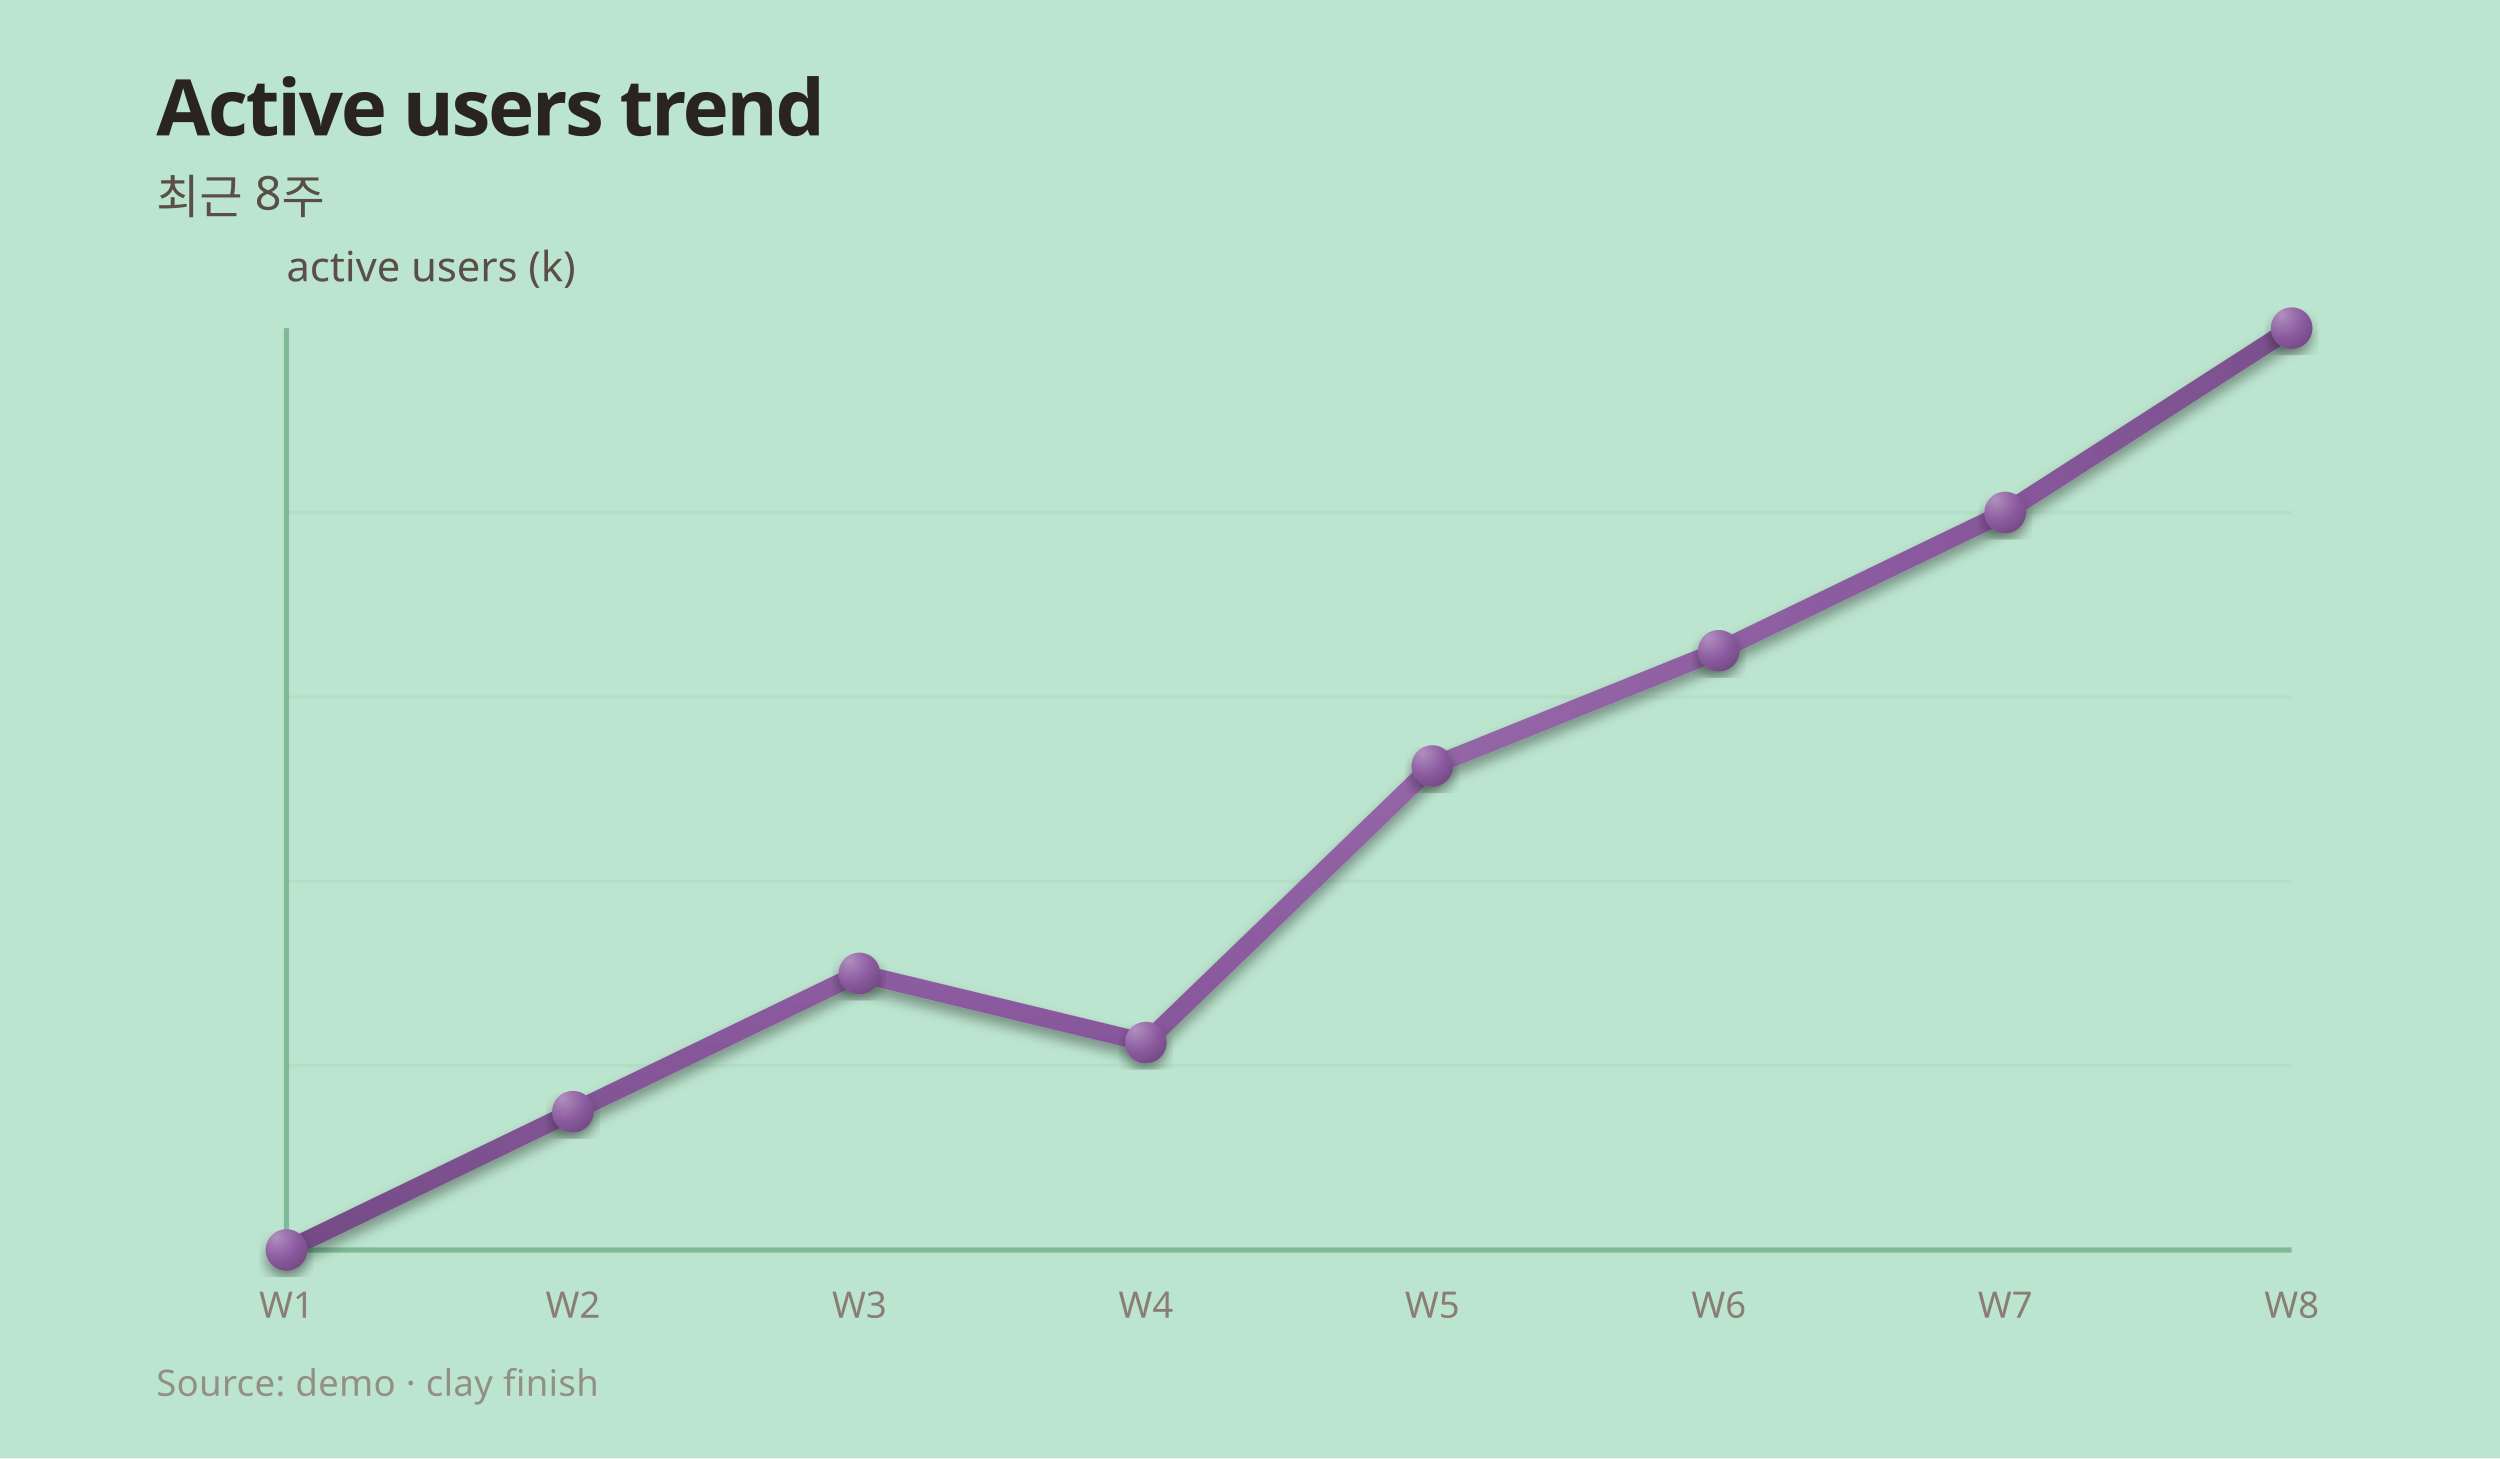
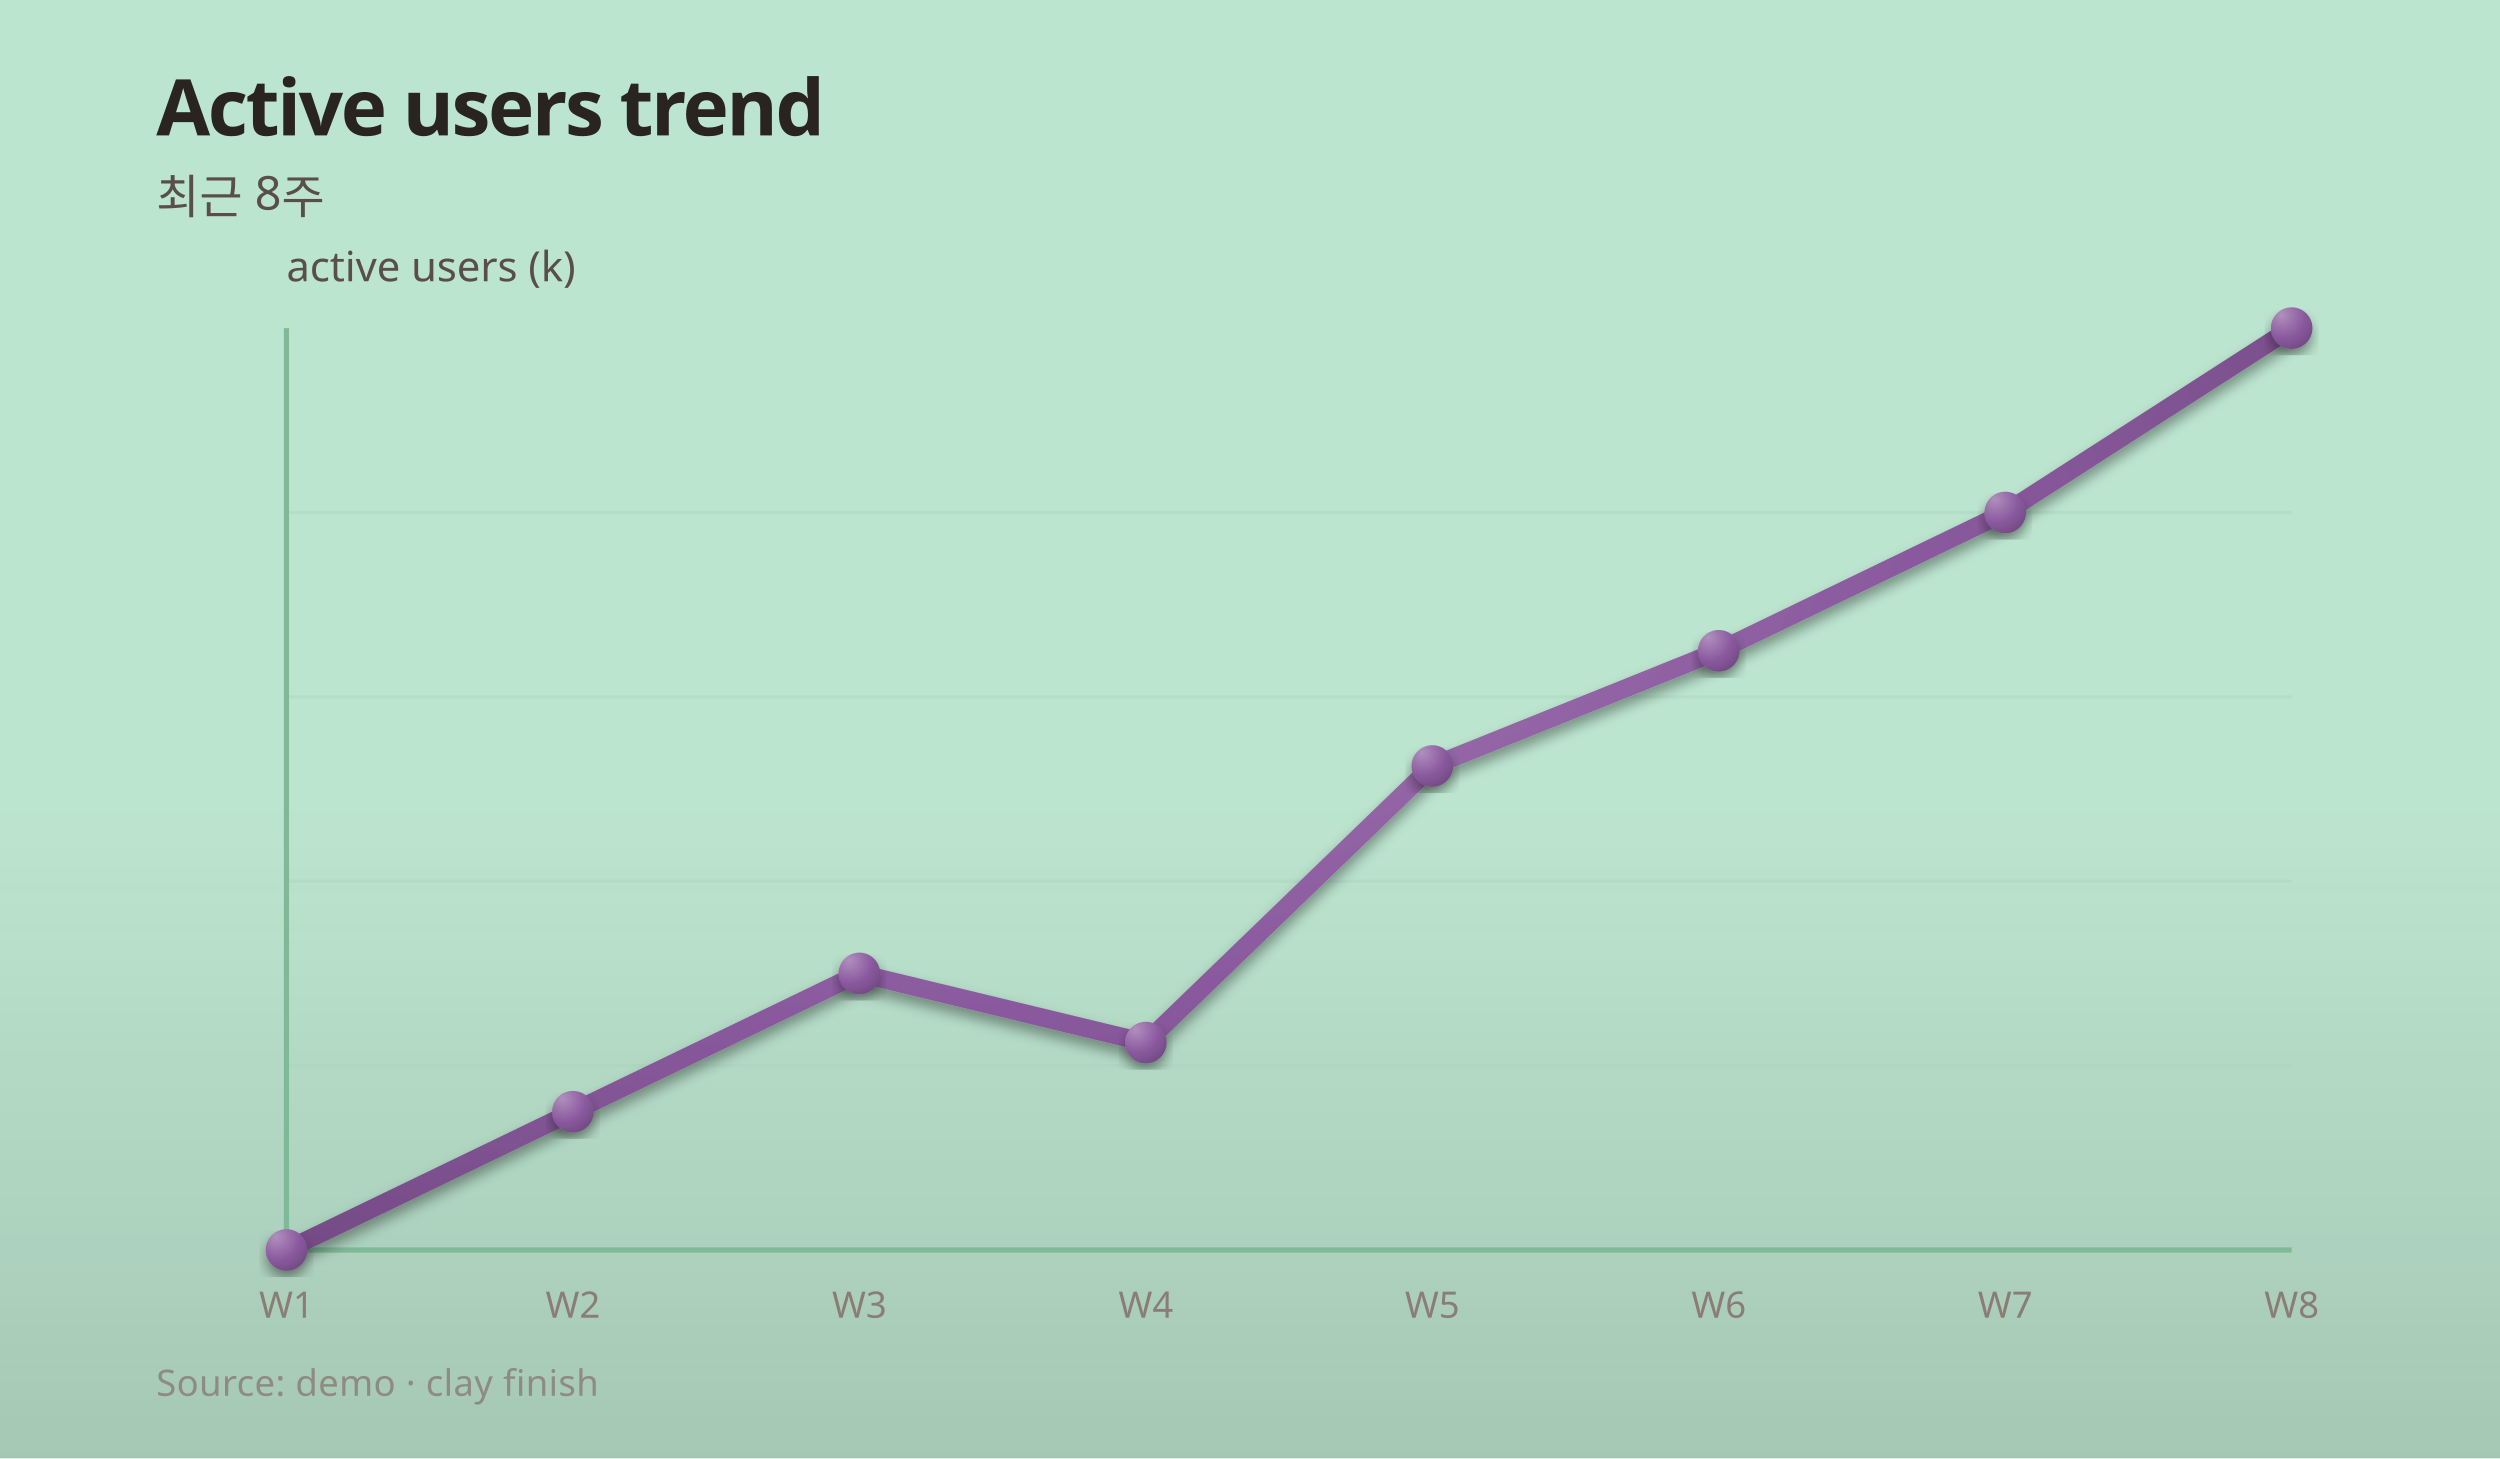
<svg xmlns="http://www.w3.org/2000/svg" width="960" height="560" viewBox="0 0 960 560" fill="none">
  <style>.cg-root .title{font:700 30px 'Space Grotesk', 'Pretendard', 'Apple SD Gothic Neo', sans-serif; fill:#2a2420; letter-spacing:-0.03em;}.cg-root .subtitle{font:500 18px 'Space Grotesk', 'Pretendard', 'Apple SD Gothic Neo', sans-serif; fill:#5a4e48;}.cg-root .label,.cg-root .axis,.cg-root .header,.cg-root .cell{font:500 16px 'Space Grotesk', 'Pretendard', 'Apple SD Gothic Neo', sans-serif; fill:#5a4e48;}.cg-root .value{font:700 16px 'Space Grotesk', 'Pretendard', 'Apple SD Gothic Neo', sans-serif; fill:#2a2420;}.cg-root .header{font-weight:700; fill:#2a2420;}.cg-root .tick{font:500 14px 'Space Grotesk', 'Pretendard', 'Apple SD Gothic Neo', sans-serif; fill:#8a7d75;}.cg-root .source{font:500 14px 'Space Grotesk', 'Pretendard', 'Apple SD Gothic Neo', sans-serif; fill:#8a7d75; letter-spacing:0.01em;}.cg-root .stat{font:800 72px 'Space Grotesk', 'Pretendard', 'Apple SD Gothic Neo', sans-serif; fill:#2a2420; letter-spacing:-0.04em;}</style>
  <defs>
    <filter id="cg-clay-shadow" x="-25%" y="-25%" width="150%" height="150%">
      <feGaussianBlur in="SourceAlpha" stdDeviation="5" />
      <feOffset dx="0" dy="6" />
      <feComponentTransfer>
        <feFuncA type="linear" slope="0.32" />
      </feComponentTransfer>
      <feMerge>
        <feMergeNode />
        <feMergeNode in="SourceGraphic" />
      </feMerge>
    </filter>
    <filter id="cg-clay-soft" x="-15%" y="-15%" width="130%" height="130%">
      <feGaussianBlur in="SourceAlpha" stdDeviation="2.5" />
      <feOffset dx="0" dy="3" />
      <feComponentTransfer>
        <feFuncA type="linear" slope="0.38" />
      </feComponentTransfer>
      <feMerge>
        <feMergeNode />
        <feMergeNode in="SourceGraphic" />
      </feMerge>
    </filter>
+     <filter id="cg-clay-blur" x="-50%" y="-50%" width="200%" height="200%">
+       <feGaussianBlur stdDeviation="4" />
+     </filter>
+     <filter id="cg-clay-blur-tight" x="-50%" y="-50%" width="200%" height="200%">
+       <feGaussianBlur stdDeviation="2" />
+     </filter>
    <linearGradient id="cg-clay-sheen" x1="0%" y1="0%" x2="0%" y2="100%">
      <stop offset="0%" stop-color="#ffffff" stop-opacity="0.55" />
      <stop offset="45%" stop-color="#ffffff" stop-opacity="0.0" />
+     </linearGradient>
+     <linearGradient id="cg-clay-ao" x1="0%" y1="0%" x2="0%" y2="100%">
+       <stop offset="0%" stop-color="#1a1512" stop-opacity="0" />
+       <stop offset="100%" stop-color="#1a1512" stop-opacity="0.32" />
+     </linearGradient>
+     <linearGradient id="cg-clay-floor" x1="0%" y1="0%" x2="0%" y2="100%">
+       <stop offset="0%" stop-color="#1a1512" stop-opacity="0" />
+       <stop offset="100%" stop-color="#1a1512" stop-opacity="0.14" />
    </linearGradient>
    <radialGradient id="cg-clay-grad-8b5a9f" cx="30%" cy="22%" r="95%" fx="25%" fy="18%">
      <stop offset="0%" stop-color="#b08fbe" />
      <stop offset="55%" stop-color="#8b5a9f" />
      <stop offset="100%" stop-color="#6c467c" />
    </radialGradient>
    <radialGradient id="cg-clay-grad-d47a8e" cx="30%" cy="22%" r="95%" fx="25%" fy="18%">
      <stop offset="0%" stop-color="#e2a5b2" />
      <stop offset="55%" stop-color="#d47a8e" />
      <stop offset="100%" stop-color="#a55f6f" />
    </radialGradient>
    <radialGradient id="cg-clay-grad-b85a7a" cx="30%" cy="22%" r="95%" fx="25%" fy="18%">
      <stop offset="0%" stop-color="#cf8fa5" />
      <stop offset="55%" stop-color="#b85a7a" />
      <stop offset="100%" stop-color="#90465f" />
    </radialGradient>
    <radialGradient id="cg-clay-grad-6fa877" cx="30%" cy="22%" r="95%" fx="25%" fy="18%">
      <stop offset="0%" stop-color="#9dc4a3" />
      <stop offset="55%" stop-color="#6fa877" />
      <stop offset="100%" stop-color="#57835d" />
    </radialGradient>
    <radialGradient id="cg-clay-grad-d16a6a" cx="30%" cy="22%" r="95%" fx="25%" fy="18%">
      <stop offset="0%" stop-color="#e09a9a" />
      <stop offset="55%" stop-color="#d16a6a" />
      <stop offset="100%" stop-color="#a35353" />
    </radialGradient>
    <radialGradient id="cg-clay-grad-a89a92" cx="30%" cy="22%" r="95%" fx="25%" fy="18%">
      <stop offset="0%" stop-color="#c4bab5" />
      <stop offset="55%" stop-color="#a89a92" />
      <stop offset="100%" stop-color="#837872" />
    </radialGradient>
    <radialGradient id="cg-clay-grad-a4d4b8" cx="30%" cy="22%" r="95%" fx="25%" fy="18%">
      <stop offset="0%" stop-color="#c1e2cf" />
      <stop offset="55%" stop-color="#a4d4b8" />
      <stop offset="100%" stop-color="#80a590" />
    </radialGradient>
    <radialGradient id="cg-clay-grad-e69b80" cx="30%" cy="22%" r="95%" fx="25%" fy="18%">
      <stop offset="0%" stop-color="#eebba9" />
      <stop offset="55%" stop-color="#e69b80" />
      <stop offset="100%" stop-color="#b37964" />
    </radialGradient>
    <radialGradient id="cg-clay-grad-7bb7a5" cx="30%" cy="22%" r="95%" fx="25%" fy="18%">
      <stop offset="0%" stop-color="#a5cec2" />
      <stop offset="55%" stop-color="#7bb7a5" />
      <stop offset="100%" stop-color="#608f81" />
    </radialGradient>
    <radialGradient id="cg-clay-grad-d87a7a" cx="30%" cy="22%" r="95%" fx="25%" fy="18%">
      <stop offset="0%" stop-color="#e4a5a5" />
      <stop offset="55%" stop-color="#d87a7a" />
      <stop offset="100%" stop-color="#a85f5f" />
    </radialGradient>
    <radialGradient id="cg-clay-grad-f2c57c" cx="30%" cy="22%" r="95%" fx="25%" fy="18%">
      <stop offset="0%" stop-color="#f6d8a6" />
      <stop offset="55%" stop-color="#f2c57c" />
      <stop offset="100%" stop-color="#bd9a61" />
    </radialGradient>
    <radialGradient id="cg-clay-grad-a4c8e8" cx="30%" cy="22%" r="95%" fx="25%" fy="18%">
      <stop offset="0%" stop-color="#c1daef" />
      <stop offset="55%" stop-color="#a4c8e8" />
      <stop offset="100%" stop-color="#809cb5" />
    </radialGradient>
  </defs>
  <rect x="0" y="0" width="960" height="560" fill="#bce5cf" />
+   <rect x="0" y="308" width="960" height="252" fill="url(#cg-clay-floor)" pointer-events="none" />
  <g class="cg-root">
    <text x="60" y="52" class="title" fill="#2a2420" style="fill:#2a2420 !important;">Active users trend</text>
    <text x="60" y="82" class="subtitle" fill="#5a4e48" style="fill:#5a4e48 !important;">최근 8주</text>
    <line x1="110" y1="196.80" x2="880" y2="196.80" stroke="#a4d4b8" stroke-width="1.25" stroke-opacity="0.35" />
    <line x1="110" y1="267.60" x2="880" y2="267.60" stroke="#a4d4b8" stroke-width="1.25" stroke-opacity="0.35" />
    <line x1="110" y1="338.40" x2="880" y2="338.40" stroke="#a4d4b8" stroke-width="1.25" stroke-opacity="0.35" />
    <line x1="110" y1="409.20" x2="880" y2="409.20" stroke="#a4d4b8" stroke-width="1.25" stroke-opacity="0.35" />
    <line x1="110" y1="480" x2="880" y2="480" stroke="#7fb998" stroke-width="2" />
    <line x1="110" y1="126" x2="110" y2="480" stroke="#7fb998" stroke-width="2" />
    <text x="110.00" y="506" class="tick" text-anchor="middle" fill="#8a7d75" style="fill:#8a7d75 !important;">W1</text>
    <text x="220.00" y="506" class="tick" text-anchor="middle" fill="#8a7d75" style="fill:#8a7d75 !important;">W2</text>
    <text x="330.00" y="506" class="tick" text-anchor="middle" fill="#8a7d75" style="fill:#8a7d75 !important;">W3</text>
    <text x="440.00" y="506" class="tick" text-anchor="middle" fill="#8a7d75" style="fill:#8a7d75 !important;">W4</text>
    <text x="550.00" y="506" class="tick" text-anchor="middle" fill="#8a7d75" style="fill:#8a7d75 !important;">W5</text>
    <text x="660.00" y="506" class="tick" text-anchor="middle" fill="#8a7d75" style="fill:#8a7d75 !important;">W6</text>
    <text x="770.00" y="506" class="tick" text-anchor="middle" fill="#8a7d75" style="fill:#8a7d75 !important;">W7</text>
    <text x="880.00" y="506" class="tick" text-anchor="middle" fill="#8a7d75" style="fill:#8a7d75 !important;">W8</text>
    <polyline fill="none" stroke="url(#cg-clay-grad-8b5a9f)" stroke-width="7.0" points="110.00,480.00 220.00,426.90 330.00,373.80 440.00,400.35 550.00,294.15 660.00,249.90 770.00,196.80 880.00,126.00" stroke-linecap="round" stroke-linejoin="round" filter="url(#cg-clay-soft)" />
    <circle cx="110.00" cy="480.00" r="8" fill="url(#cg-clay-grad-8b5a9f)" filter="url(#cg-clay-soft)" />
    <circle cx="220.00" cy="426.90" r="8" fill="url(#cg-clay-grad-8b5a9f)" filter="url(#cg-clay-soft)" />
    <circle cx="330.00" cy="373.80" r="8" fill="url(#cg-clay-grad-8b5a9f)" filter="url(#cg-clay-soft)" />
    <circle cx="440.00" cy="400.35" r="8" fill="url(#cg-clay-grad-8b5a9f)" filter="url(#cg-clay-soft)" />
    <circle cx="550.00" cy="294.15" r="8" fill="url(#cg-clay-grad-8b5a9f)" filter="url(#cg-clay-soft)" />
    <circle cx="660.00" cy="249.90" r="8" fill="url(#cg-clay-grad-8b5a9f)" filter="url(#cg-clay-soft)" />
    <circle cx="770.00" cy="196.80" r="8" fill="url(#cg-clay-grad-8b5a9f)" filter="url(#cg-clay-soft)" />
    <circle cx="880.00" cy="126.00" r="8" fill="url(#cg-clay-grad-8b5a9f)" filter="url(#cg-clay-soft)" />
    <text x="110" y="108" class="axis" fill="#5a4e48" style="fill:#5a4e48 !important;">active users (k)</text>
    <text x="60" y="536" class="source" opacity="0.82" fill="#8a7d75" style="fill:#8a7d75 !important;">Source: demo · clay finish</text>
  </g>
</svg>
